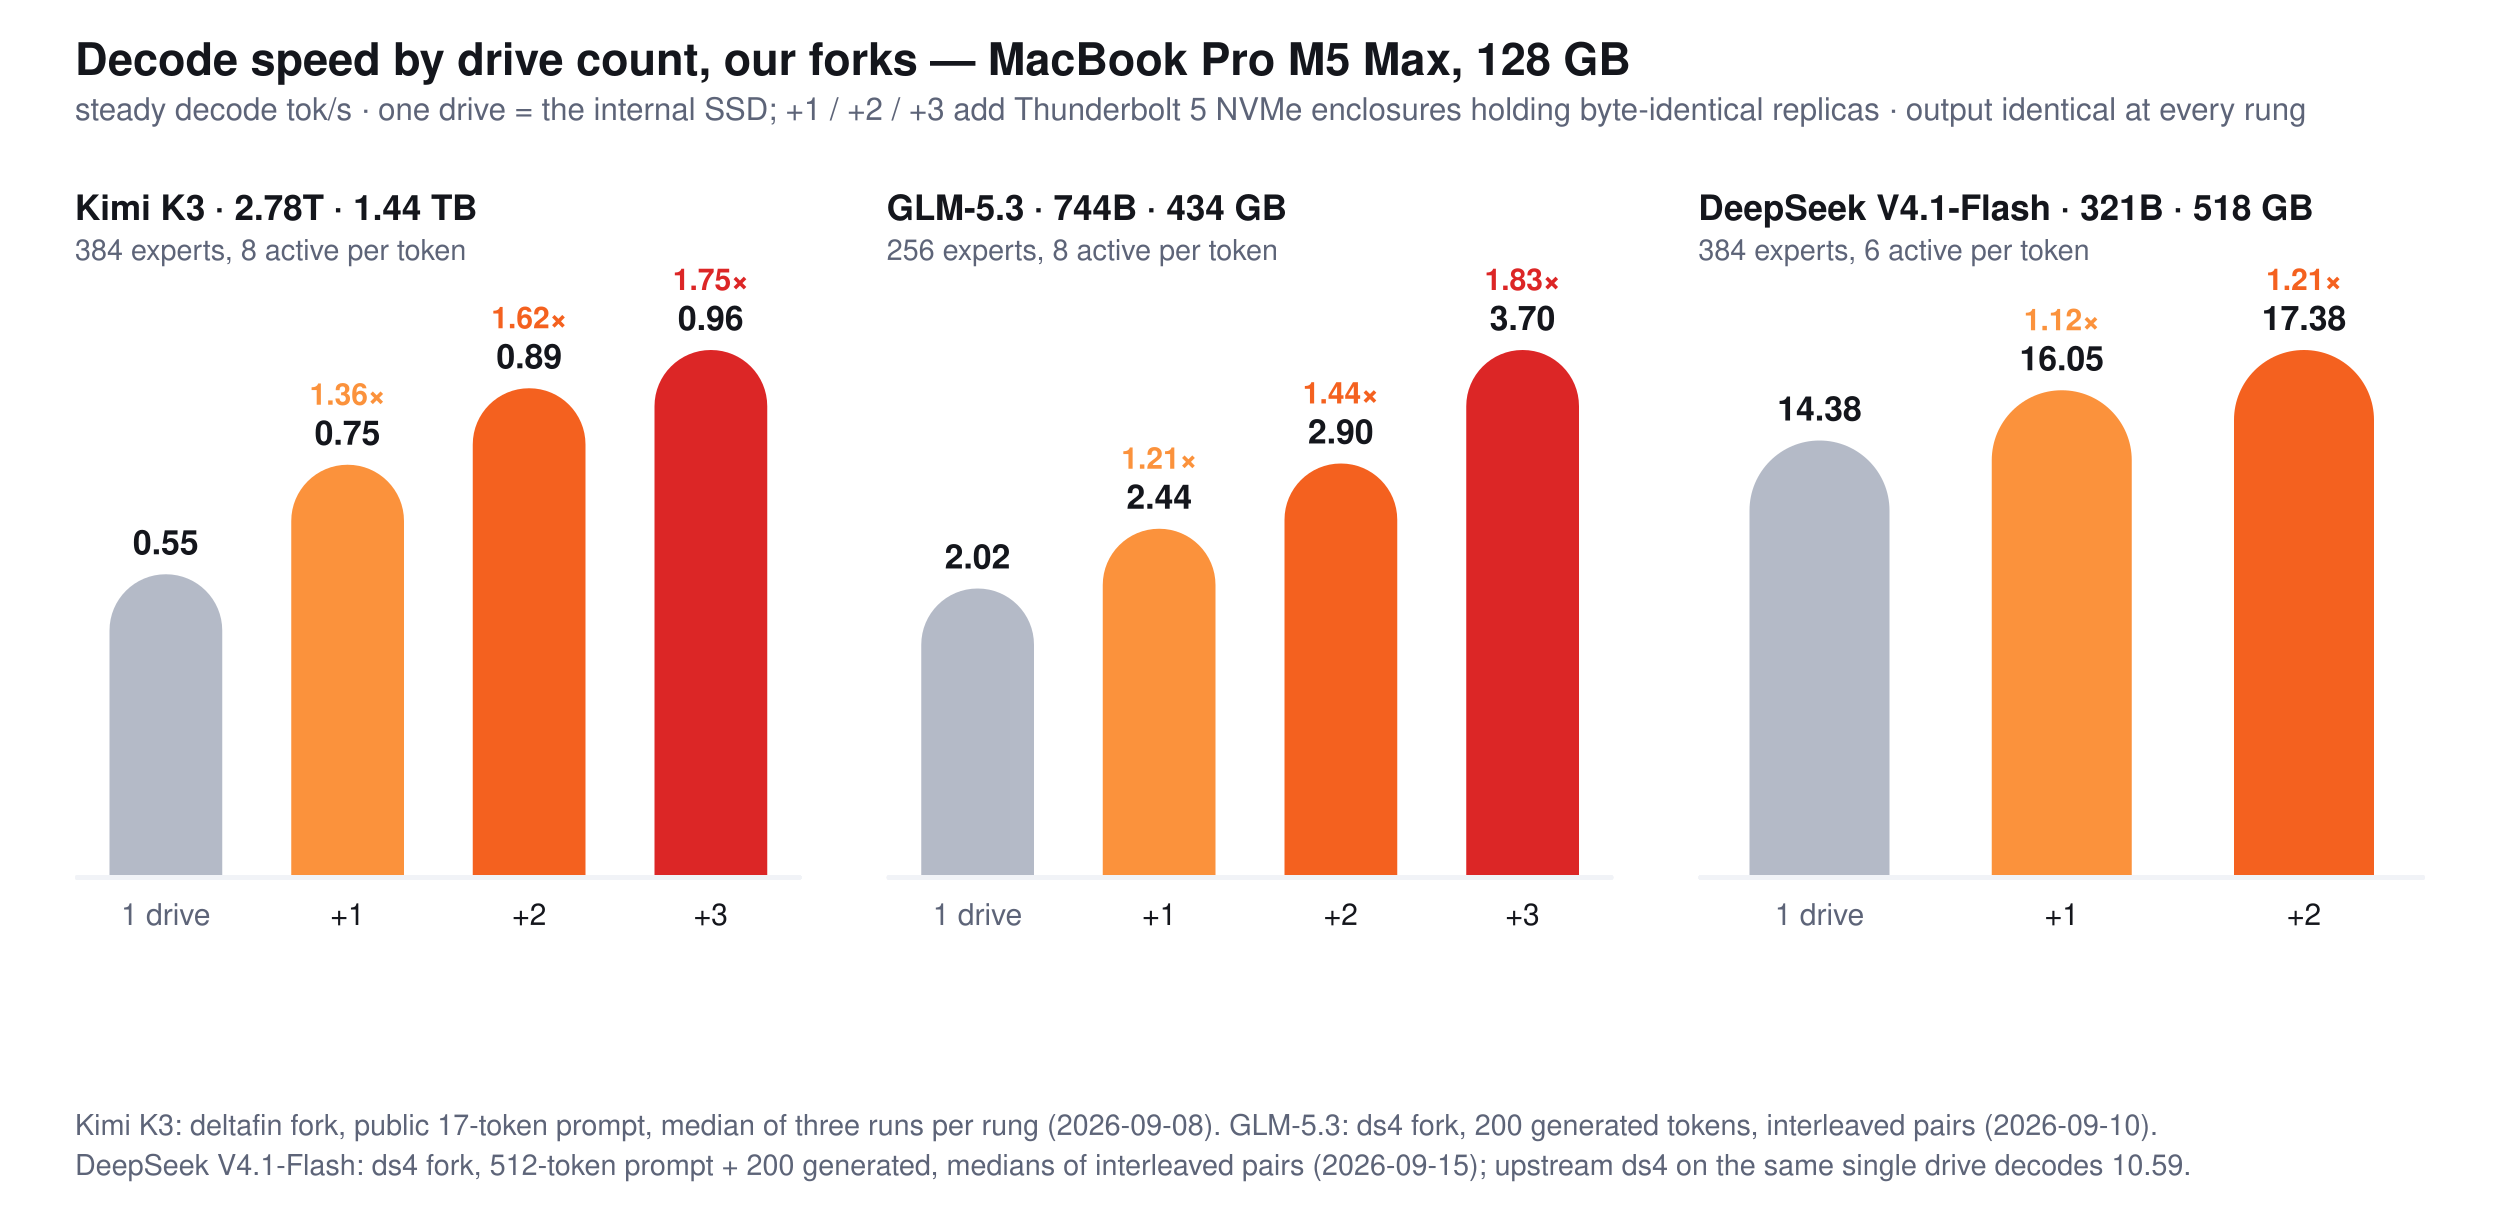
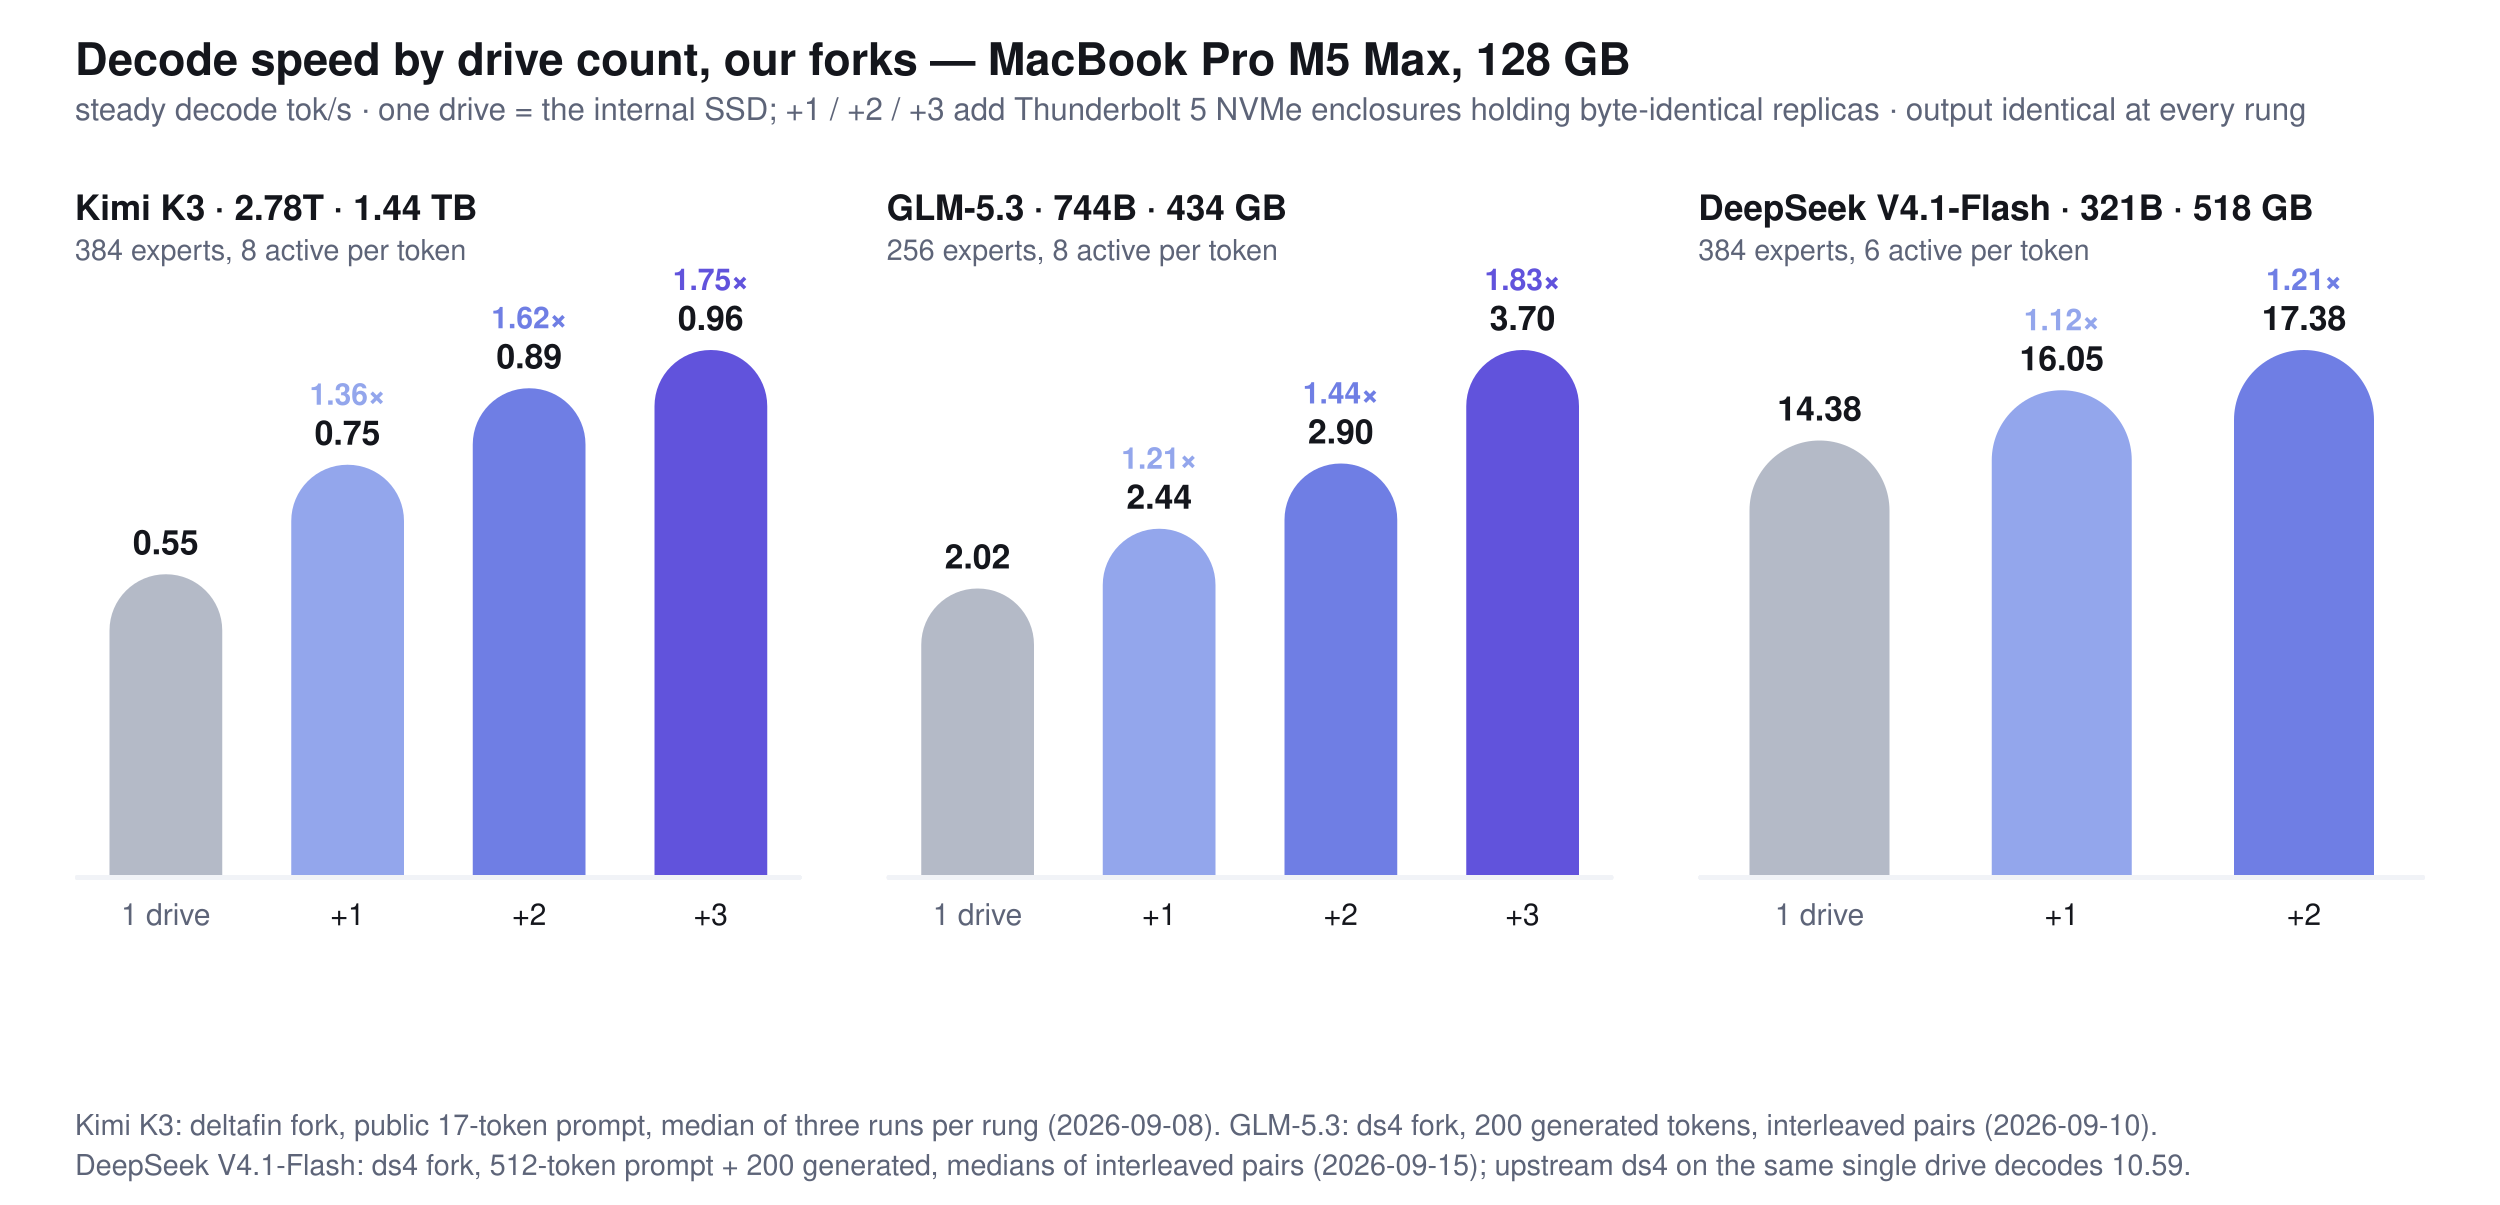
<svg xmlns="http://www.w3.org/2000/svg" viewBox="0 0 1000 482" width="1000" height="482" font-family="-apple-system,BlinkMacSystemFont,Segoe UI,Helvetica,Arial,sans-serif">
  <rect width="1000" height="482" fill="#ffffff" />
  <text x="30" y="30" font-size="18" font-weight="700" fill="#14161c">Decode speed by drive count, our forks — MacBook Pro M5 Max, 128 GB</text>
  <text x="30" y="48" font-size="12.5" fill="#5d6478">steady decode tok/s · one drive = the internal SSD; +1 / +2 / +3 add Thunderbolt 5 NVMe enclosures holding byte-identical replicas · output identical at every rung</text>
  <text x="30.0" y="88" font-size="14" font-weight="700" fill="#14161c">Kimi K3 · 2.78T · 1.44 TB</text>
  <text x="30.0" y="104" font-size="11.5" fill="#5d6478">384 experts, 8 active per token</text>
  <rect x="30.0" y="350" width="290.7" height="2" rx="1" fill="#f1f3f7" />
  <rect x="43.8" y="229.7" width="45.1" height="142.8" rx="22.5" fill="#b4bac7" />
  <rect x="42.8" y="351" width="47.1" height="24.5" fill="#ffffff" />
  <rect x="30.0" y="350" width="290.7" height="2" rx="1" fill="#f1f3f7" />
  <text x="66.3" y="221.7" font-size="13.5" font-weight="700" text-anchor="middle" fill="#14161c">0.55</text>
  <text x="66.3" y="370" font-size="12" text-anchor="middle" fill="#5d6478">1 drive</text>
-   <rect x="116.5" y="185.9" width="45.1" height="186.6" rx="22.5" fill="#fb923c" />
+   <rect x="116.5" y="185.9" width="45.1" height="186.6" rx="22.5" fill="#93a6ec" />
  <rect x="115.5" y="351" width="47.1" height="24.5" fill="#ffffff" />
  <rect x="30.0" y="350" width="290.7" height="2" rx="1" fill="#f1f3f7" />
  <text x="139.0" y="177.9" font-size="13.5" font-weight="700" text-anchor="middle" fill="#14161c">0.75</text>
-   <text x="139.0" y="161.9" font-size="12" font-weight="600" text-anchor="middle" fill="#fb923c">1.36×</text>
+   <text x="139.0" y="161.9" font-size="12" font-weight="600" text-anchor="middle" fill="#93a6ec">1.36×</text>
  <text x="139.0" y="370" font-size="12" text-anchor="middle" fill="#14161c">+1</text>
-   <rect x="189.1" y="155.3" width="45.1" height="217.2" rx="22.5" fill="#f4611f" />
+   <rect x="189.1" y="155.3" width="45.1" height="217.2" rx="22.5" fill="#6f7ee4" />
  <rect x="188.1" y="351" width="47.1" height="24.5" fill="#ffffff" />
  <rect x="30.0" y="350" width="290.7" height="2" rx="1" fill="#f1f3f7" />
  <text x="211.7" y="147.3" font-size="13.5" font-weight="700" text-anchor="middle" fill="#14161c">0.89</text>
-   <text x="211.7" y="131.3" font-size="12" font-weight="600" text-anchor="middle" fill="#f4611f">1.62×</text>
+   <text x="211.7" y="131.3" font-size="12" font-weight="600" text-anchor="middle" fill="#6f7ee4">1.62×</text>
  <text x="211.7" y="370" font-size="12" text-anchor="middle" fill="#14161c">+2</text>
-   <rect x="261.8" y="140.0" width="45.1" height="232.5" rx="22.5" fill="#dc2626" />
+   <rect x="261.8" y="140.0" width="45.1" height="232.5" rx="22.5" fill="#6153dc" />
  <rect x="260.8" y="351" width="47.1" height="24.5" fill="#ffffff" />
  <rect x="30.0" y="350" width="290.7" height="2" rx="1" fill="#f1f3f7" />
  <text x="284.3" y="132.0" font-size="13.5" font-weight="700" text-anchor="middle" fill="#14161c">0.96</text>
-   <text x="284.3" y="116.0" font-size="12" font-weight="600" text-anchor="middle" fill="#dc2626">1.75×</text>
+   <text x="284.3" y="116.0" font-size="12" font-weight="600" text-anchor="middle" fill="#6153dc">1.75×</text>
  <text x="284.3" y="370" font-size="12" text-anchor="middle" fill="#14161c">+3</text>
  <text x="354.667" y="88" font-size="14" font-weight="700" fill="#14161c">GLM-5.3 · 744B · 434 GB</text>
  <text x="354.667" y="104" font-size="11.5" fill="#5d6478">256 experts, 8 active per token</text>
  <rect x="354.667" y="350" width="290.7" height="2" rx="1" fill="#f1f3f7" />
  <rect x="368.5" y="235.4" width="45.1" height="137.2" rx="22.5" fill="#b4bac7" />
  <rect x="367.5" y="351" width="47.1" height="24.5" fill="#ffffff" />
  <rect x="354.667" y="350" width="290.7" height="2" rx="1" fill="#f1f3f7" />
  <text x="391.0" y="227.4" font-size="13.5" font-weight="700" text-anchor="middle" fill="#14161c">2.02</text>
  <text x="391.0" y="370" font-size="12" text-anchor="middle" fill="#5d6478">1 drive</text>
-   <rect x="441.1" y="211.5" width="45.1" height="161.0" rx="22.5" fill="#fb923c" />
+   <rect x="441.1" y="211.5" width="45.1" height="161.0" rx="22.5" fill="#93a6ec" />
  <rect x="440.1" y="351" width="47.1" height="24.5" fill="#ffffff" />
  <rect x="354.667" y="350" width="290.7" height="2" rx="1" fill="#f1f3f7" />
  <text x="463.7" y="203.5" font-size="13.5" font-weight="700" text-anchor="middle" fill="#14161c">2.44</text>
-   <text x="463.7" y="187.5" font-size="12" font-weight="600" text-anchor="middle" fill="#fb923c">1.21×</text>
+   <text x="463.7" y="187.5" font-size="12" font-weight="600" text-anchor="middle" fill="#93a6ec">1.21×</text>
  <text x="463.7" y="370" font-size="12" text-anchor="middle" fill="#14161c">+1</text>
-   <rect x="513.8" y="185.4" width="45.1" height="187.1" rx="22.5" fill="#f4611f" />
+   <rect x="513.8" y="185.4" width="45.1" height="187.1" rx="22.5" fill="#6f7ee4" />
  <rect x="512.8" y="351" width="47.1" height="24.5" fill="#ffffff" />
  <rect x="354.667" y="350" width="290.7" height="2" rx="1" fill="#f1f3f7" />
  <text x="536.3" y="177.4" font-size="13.5" font-weight="700" text-anchor="middle" fill="#14161c">2.90</text>
-   <text x="536.3" y="161.4" font-size="12" font-weight="600" text-anchor="middle" fill="#f4611f">1.44×</text>
+   <text x="536.3" y="161.4" font-size="12" font-weight="600" text-anchor="middle" fill="#6f7ee4">1.44×</text>
  <text x="536.3" y="370" font-size="12" text-anchor="middle" fill="#14161c">+2</text>
-   <rect x="586.5" y="140.0" width="45.1" height="232.5" rx="22.5" fill="#dc2626" />
+   <rect x="586.5" y="140.0" width="45.1" height="232.5" rx="22.5" fill="#6153dc" />
  <rect x="585.5" y="351" width="47.1" height="24.5" fill="#ffffff" />
  <rect x="354.667" y="350" width="290.7" height="2" rx="1" fill="#f1f3f7" />
  <text x="609.0" y="132.0" font-size="13.5" font-weight="700" text-anchor="middle" fill="#14161c">3.70</text>
-   <text x="609.0" y="116.0" font-size="12" font-weight="600" text-anchor="middle" fill="#dc2626">1.83×</text>
+   <text x="609.0" y="116.0" font-size="12" font-weight="600" text-anchor="middle" fill="#6153dc">1.83×</text>
  <text x="609.0" y="370" font-size="12" text-anchor="middle" fill="#14161c">+3</text>
  <text x="679.333" y="88" font-size="14" font-weight="700" fill="#14161c">DeepSeek V4.1-Flash · 321B · 518 GB</text>
  <text x="679.333" y="104" font-size="11.5" fill="#5d6478">384 experts, 6 active per token</text>
  <rect x="679.333" y="350" width="290.7" height="2" rx="1" fill="#f1f3f7" />
  <rect x="699.8" y="176.2" width="56.0" height="201.8" rx="28.0" fill="#b4bac7" />
  <rect x="698.8" y="351" width="58.0" height="30.0" fill="#ffffff" />
  <rect x="679.333" y="350" width="290.7" height="2" rx="1" fill="#f1f3f7" />
  <text x="727.8" y="168.2" font-size="13.5" font-weight="700" text-anchor="middle" fill="#14161c">14.38</text>
  <text x="727.8" y="370" font-size="12" text-anchor="middle" fill="#5d6478">1 drive</text>
-   <rect x="796.7" y="156.1" width="56.0" height="221.9" rx="28.0" fill="#fb923c" />
+   <rect x="796.7" y="156.1" width="56.0" height="221.9" rx="28.0" fill="#93a6ec" />
  <rect x="795.7" y="351" width="58.0" height="30.0" fill="#ffffff" />
  <rect x="679.333" y="350" width="290.7" height="2" rx="1" fill="#f1f3f7" />
  <text x="824.7" y="148.1" font-size="13.5" font-weight="700" text-anchor="middle" fill="#14161c">16.05</text>
-   <text x="824.7" y="132.1" font-size="12" font-weight="600" text-anchor="middle" fill="#fb923c">1.12×</text>
+   <text x="824.7" y="132.1" font-size="12" font-weight="600" text-anchor="middle" fill="#93a6ec">1.12×</text>
  <text x="824.7" y="370" font-size="12" text-anchor="middle" fill="#14161c">+1</text>
-   <rect x="893.6" y="140.0" width="56.0" height="238.0" rx="28.0" fill="#f4611f" />
+   <rect x="893.6" y="140.0" width="56.0" height="238.0" rx="28.0" fill="#6f7ee4" />
  <rect x="892.6" y="351" width="58.0" height="30.0" fill="#ffffff" />
  <rect x="679.333" y="350" width="290.7" height="2" rx="1" fill="#f1f3f7" />
  <text x="921.6" y="132.0" font-size="13.5" font-weight="700" text-anchor="middle" fill="#14161c">17.38</text>
-   <text x="921.6" y="116.0" font-size="12" font-weight="600" text-anchor="middle" fill="#f4611f">1.21×</text>
+   <text x="921.6" y="116.0" font-size="12" font-weight="600" text-anchor="middle" fill="#6f7ee4">1.21×</text>
  <text x="921.6" y="370" font-size="12" text-anchor="middle" fill="#14161c">+2</text>
  <text x="30" y="454" font-size="11.5" fill="#5d6478">Kimi K3: deltafin fork, public 17-token prompt, median of three runs per rung (2026-09-08). GLM-5.3: ds4 fork, 200 generated tokens, interleaved pairs (2026-09-10).</text>
  <text x="30" y="470" font-size="11.5" fill="#5d6478">DeepSeek V4.1-Flash: ds4 fork, 512-token prompt + 200 generated, medians of interleaved pairs (2026-09-15); upstream ds4 on the same single drive decodes 10.59.</text>
</svg>
